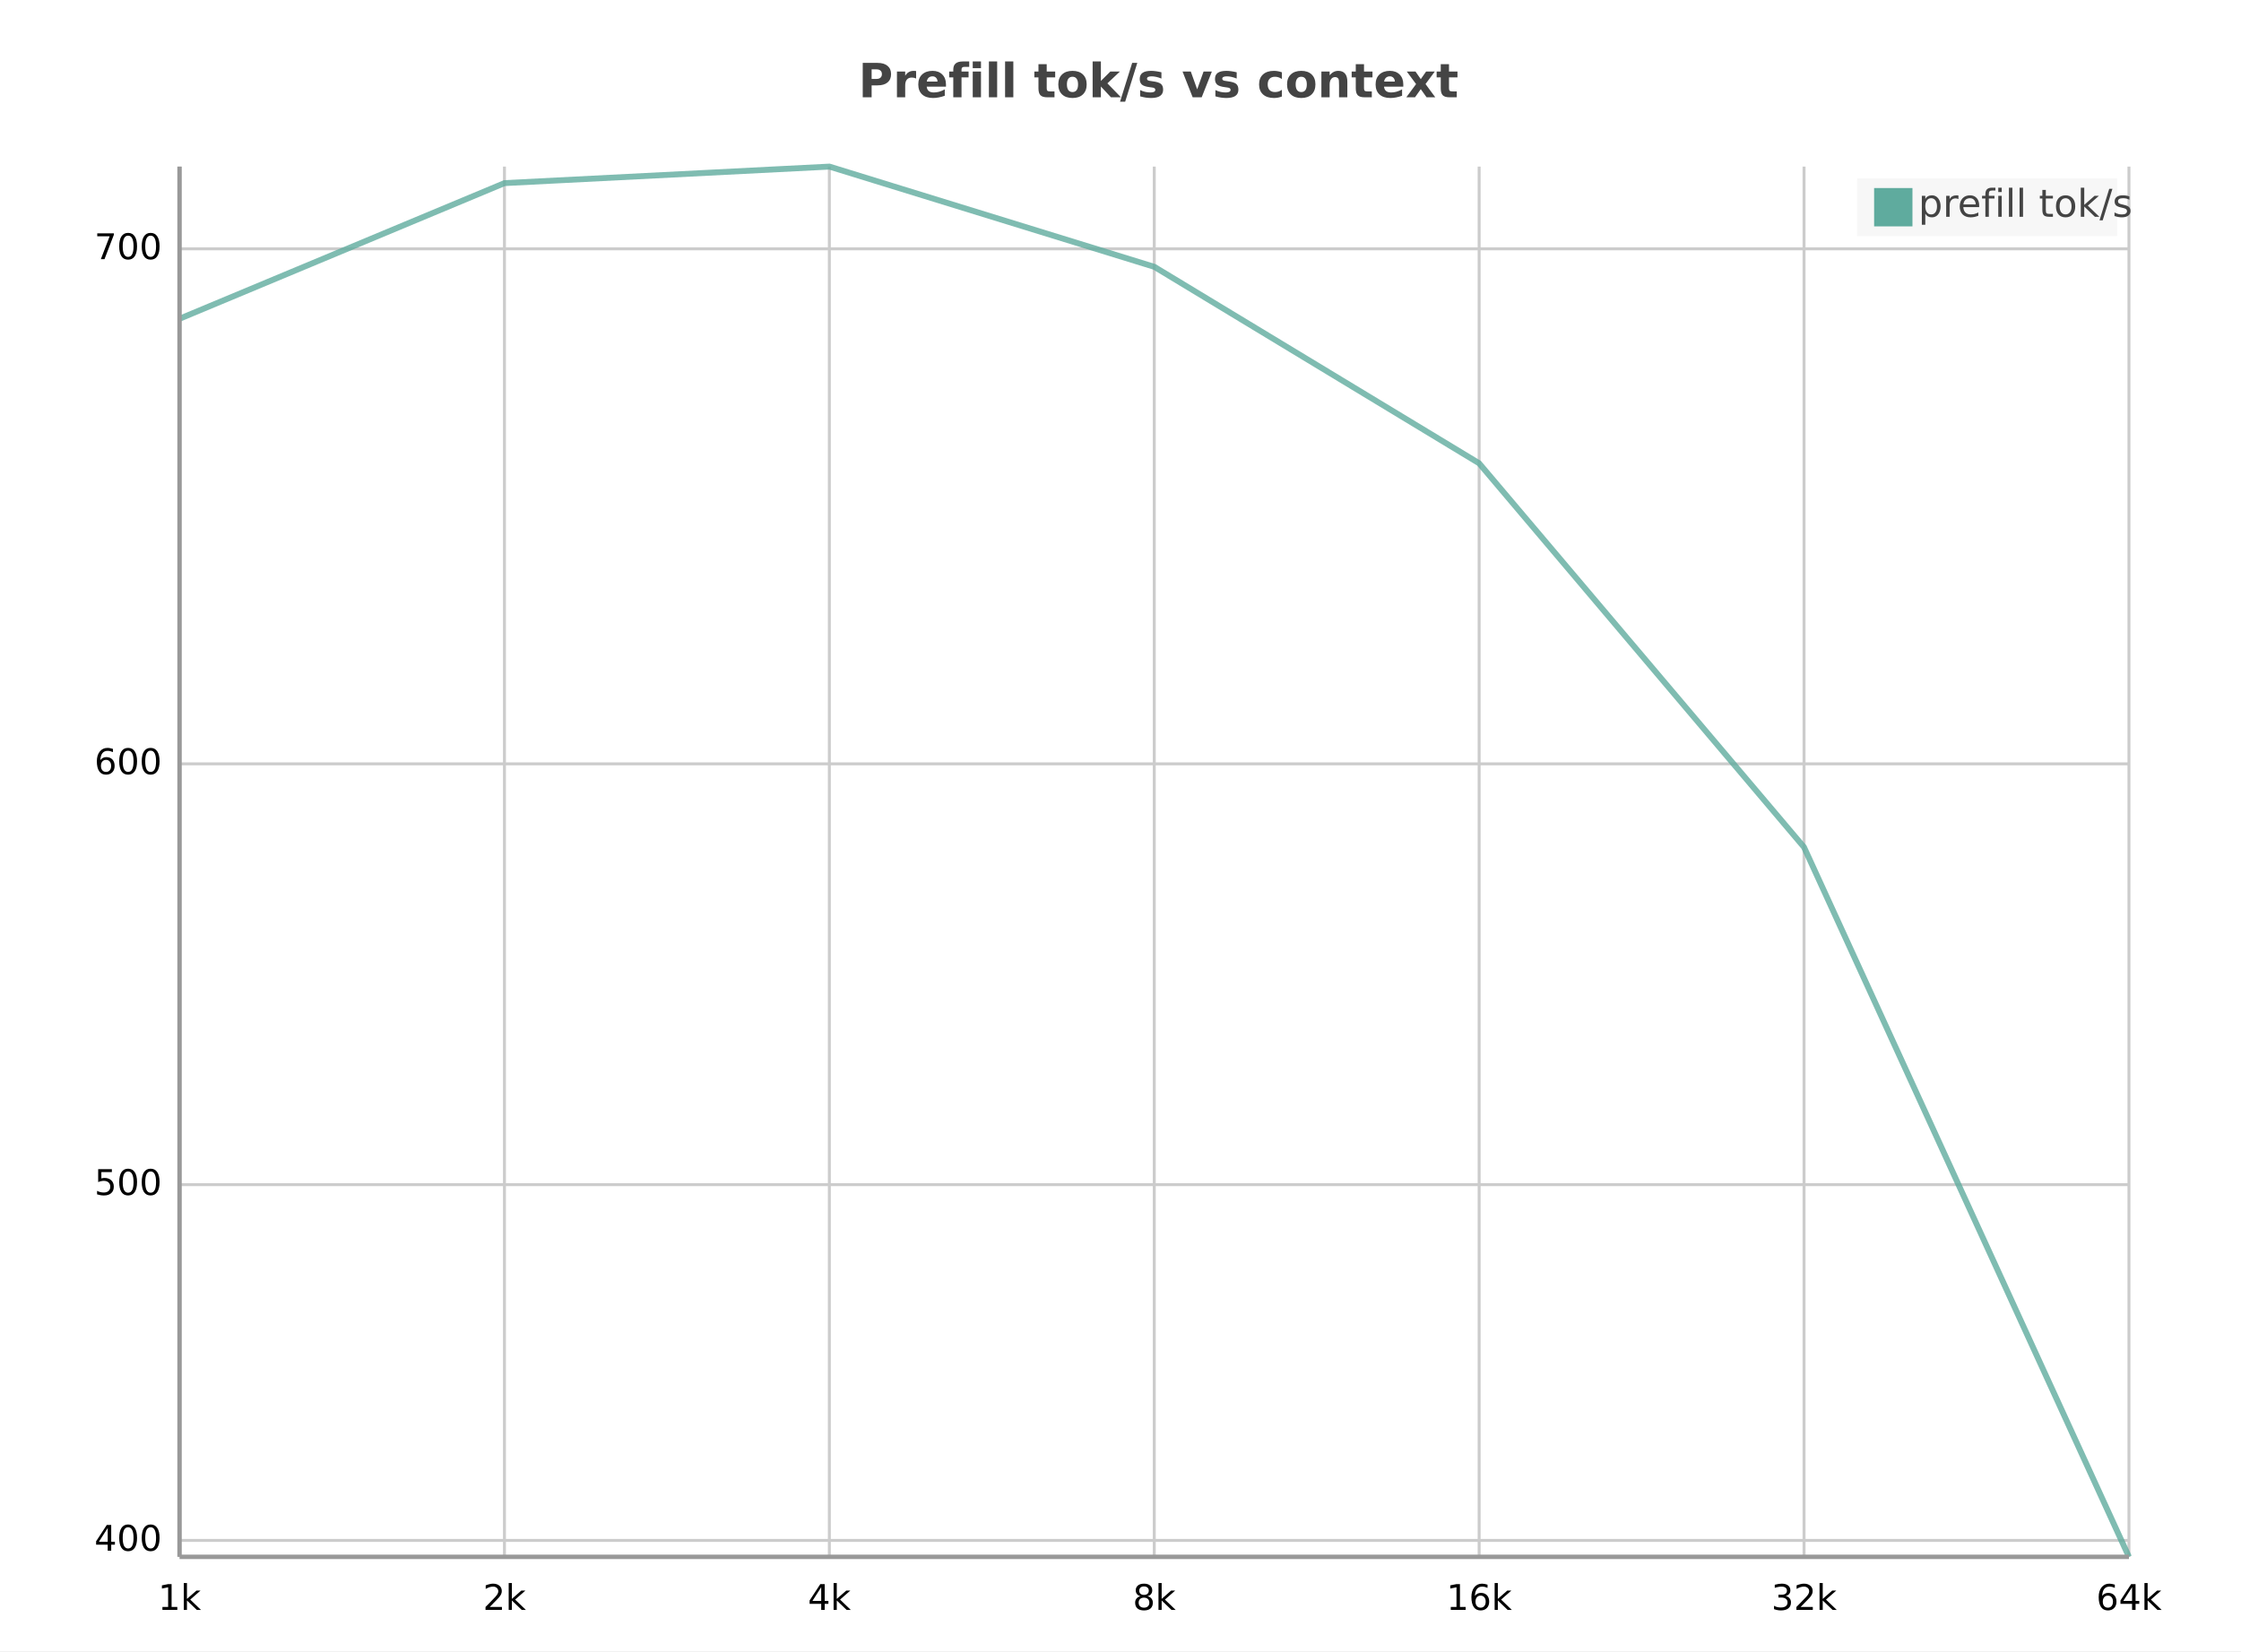
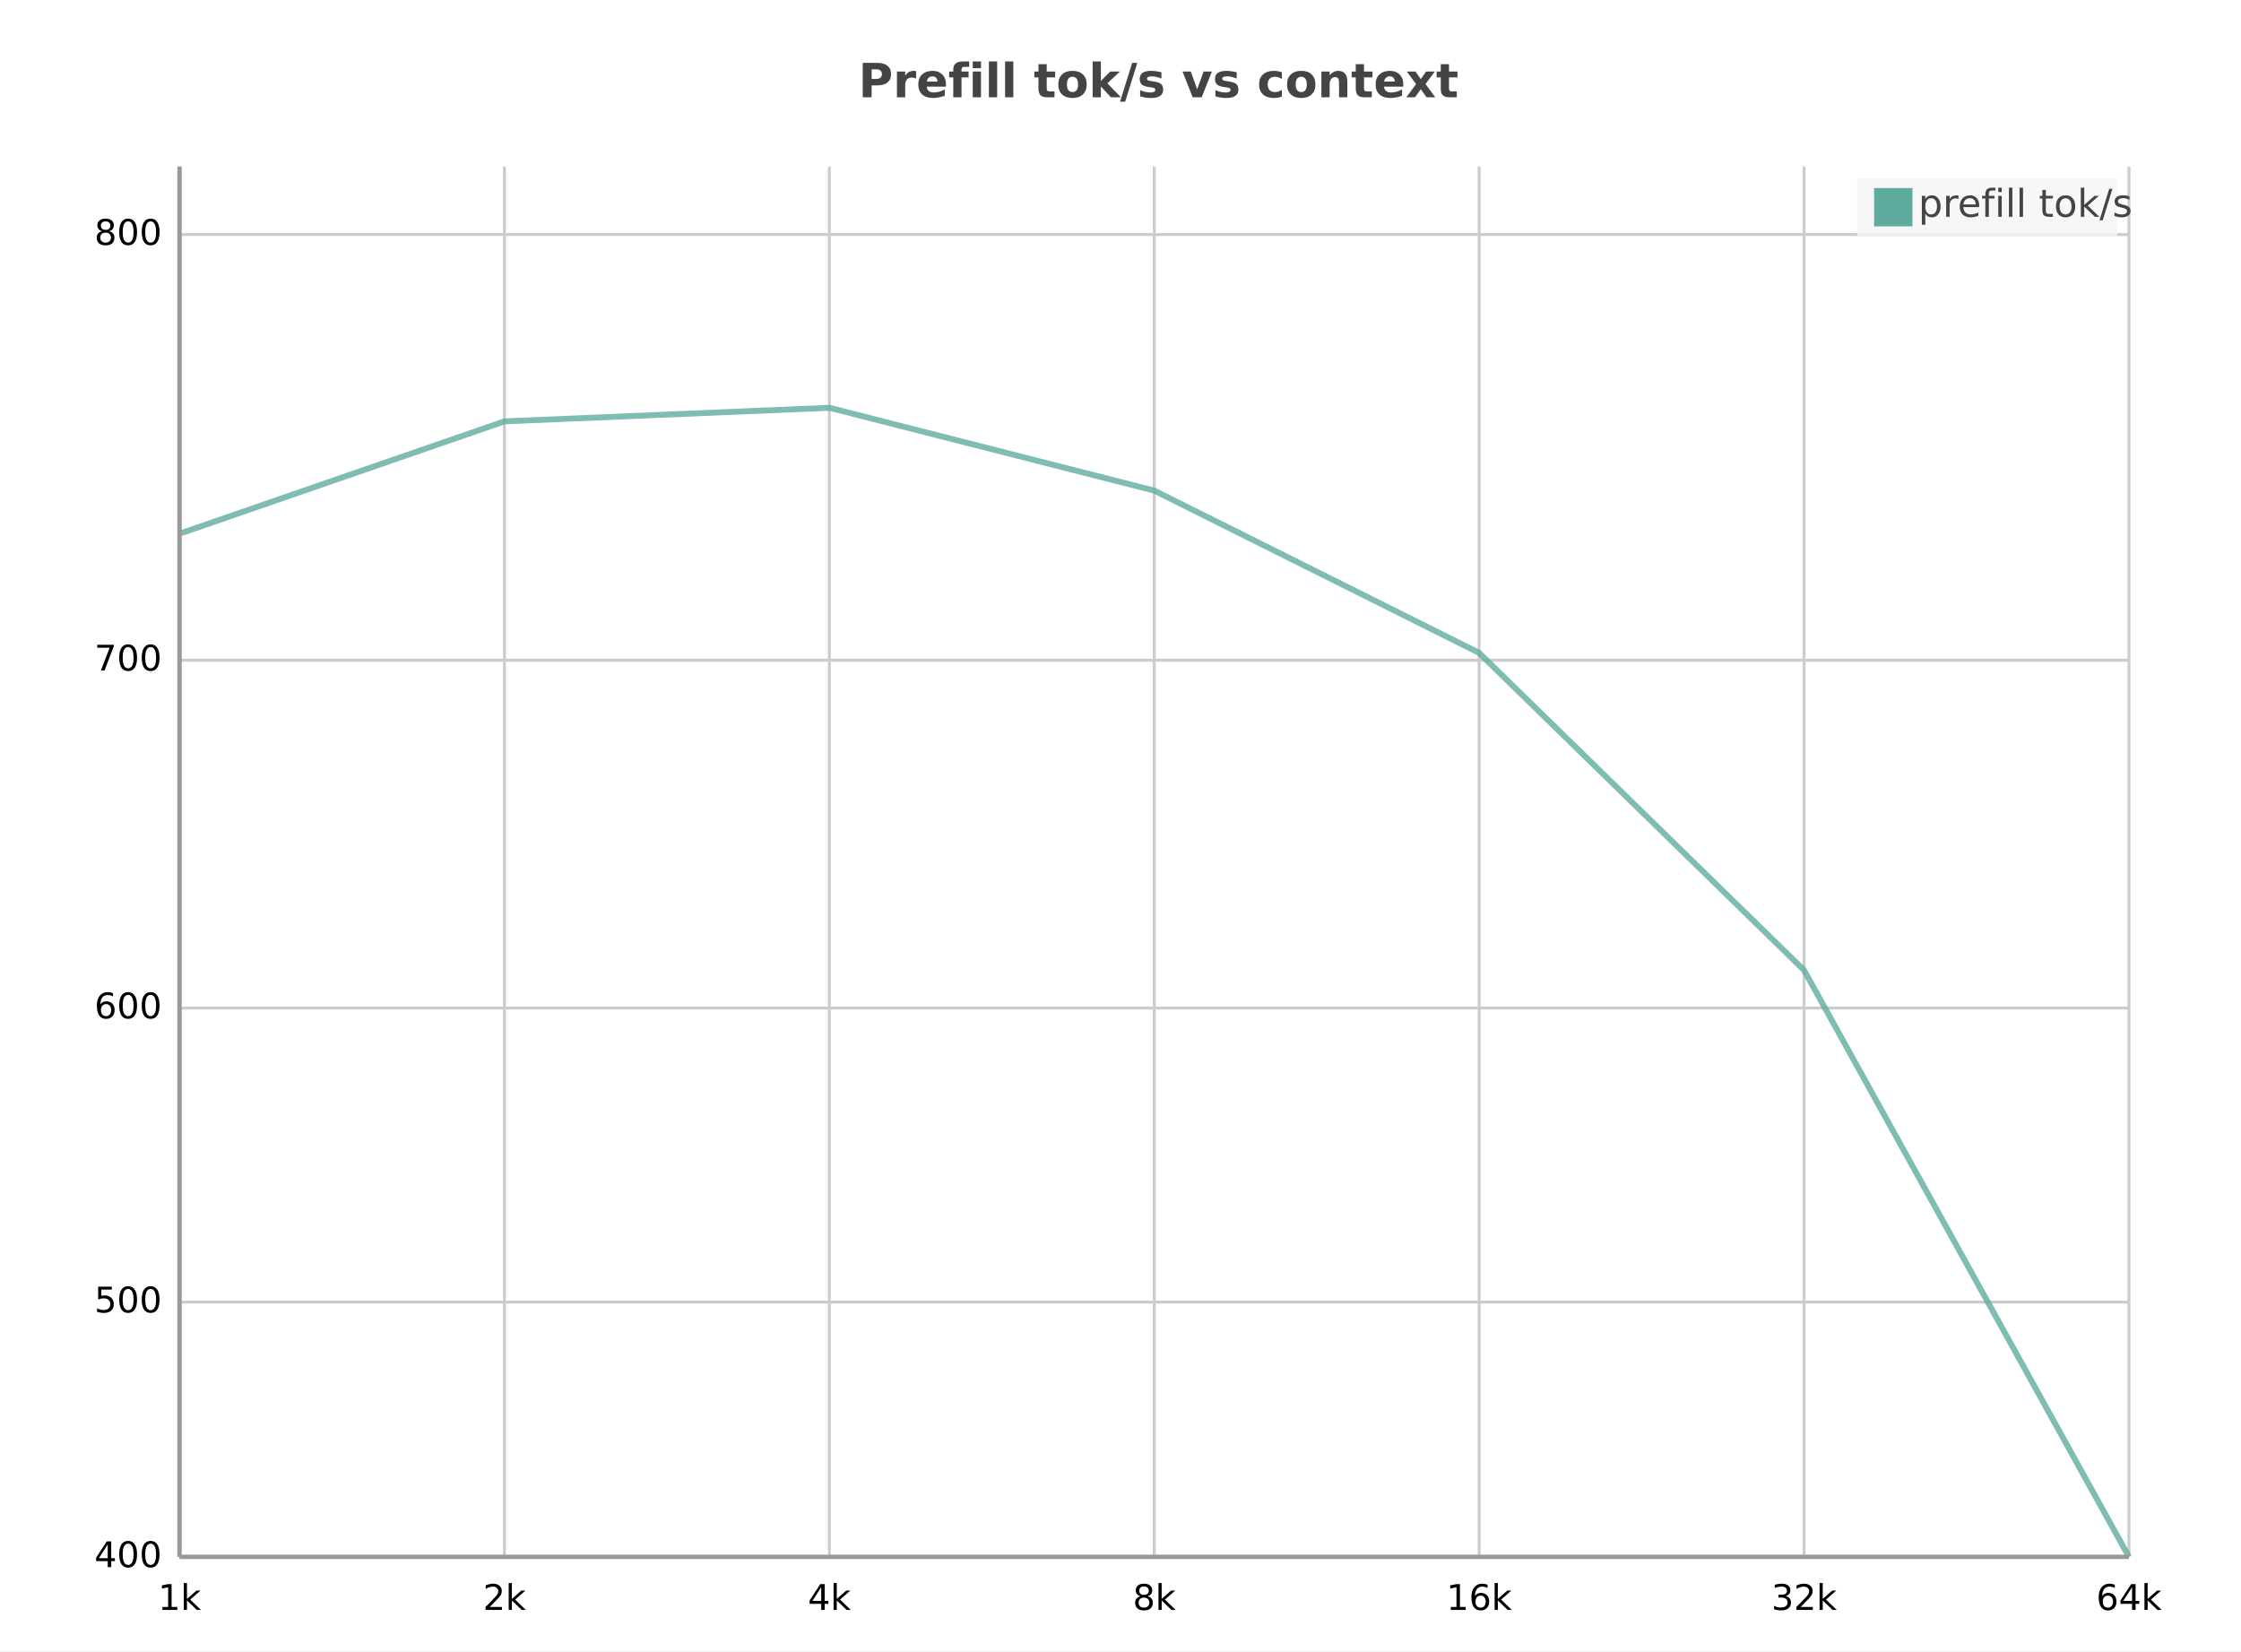
<svg xmlns="http://www.w3.org/2000/svg" width="760" height="560" viewBox="0 0 760 560">
  <path fill="#FFFFFF" d="M0 0 h760 v560 h-760 v-560Z" />
  <text transform="translate(-88.885, 19)" fill="#444444" font-family="DejaVu Sans, sans-serif" font-weight="bold" font-size="16" x="380.0" y="14.0">Prefill tok/s vs context</text>
  <defs>
    <clipPath id="plot-clip">
      <rect x="0" y="0" width="661.11" height="471.5" />
    </clipPath>
  </defs>
  <g>
-     <path stroke="#cccccc" stroke-dasharray="None" d="M0 465.929 h661.11 M0 345.267 h661.11 M0 202.554 h661.11 M0 27.887 h661.11" transform="translate(60.89, 56.5)" />
+     <path stroke="#cccccc" stroke-dasharray="None" d="M0 471.5 h661.11 M0 385.108 h661.11 M0 285.376 h661.11 M0 167.419 h661.11 M0 23.05 h661.11" transform="translate(60.89, 56.5)" />
    <g font-size="12" font-family="DejaVu Sans, sans-serif" fill="#000000" transform="translate(54.89, 56.5)">
-       <text x="0" y="465.929" transform="translate(-22.89, 3.5)">400</text>
-       <text x="0" y="345.267" transform="translate(-22.89, 3.5)">500</text>
-       <text x="0" y="202.554" transform="translate(-22.89, 3.5)">600</text>
-       <text x="0" y="27.887" transform="translate(-22.89, 3.5)">700</text>
+       <text x="0" y="471.5" transform="translate(-22.89, 3.5)">400</text>
+       <text x="0" y="385.108" transform="translate(-22.89, 3.5)">500</text>
+       <text x="0" y="285.376" transform="translate(-22.89, 3.5)">600</text>
+       <text x="0" y="167.419" transform="translate(-22.89, 3.5)">700</text>
+       <text x="0" y="23.05" transform="translate(-22.89, 3.5)">800</text>
    </g>
  </g>
  <g>
    <path stroke="#cccccc" stroke-dasharray="None" d="M0.0 0 v471.5 M110.185 0 v471.5 M220.37 0 v471.5 M330.555 0 v471.5 M440.74 0 v471.5 M550.925 0 v471.5 M661.11 0 v471.5" transform="translate(60.89, 56.5)" />
    <g font-size="12" font-family="DejaVu Sans, sans-serif" fill="#000000" transform="translate(60.89, 74.5)">
      <text x="0.0" y="471.5" transform="translate(-7.29, 0)">1k</text>
      <text x="110.185" y="471.5" transform="translate(-7.29, 0)">2k</text>
      <text x="220.37" y="471.5" transform="translate(-7.29, 0)">4k</text>
      <text x="330.555" y="471.5" transform="translate(-7.29, 0)">8k</text>
      <text x="440.74" y="471.5" transform="translate(-11.105, 0)">16k</text>
      <text x="550.925" y="471.5" transform="translate(-11.105, 0)">32k</text>
      <text x="661.11" y="471.5" transform="translate(-11.105, 0)">64k</text>
    </g>
  </g>
  <g opacity="0.8" transform="translate(-38.0, -32) rotate(180, 380.0, 280.0) scale(-1, 1) translate(-661.11, 0)">
    <g fill="white" stroke="#5fab9e" stroke-width="2">
-       <path d="M0.0 419.9 L110.2 465.9 L220.4 471.5 L330.6 437.5 L440.7 370.9 L550.9 240.7 L661.1 0.0" fill="none" />
+       <path d="M0.0 347.0 L110.2 385.1 L220.4 389.7 L330.6 361.6 L440.7 306.6 L550.9 199.0 L661.1 0.0" fill="none" />
    </g>
  </g>
  <g>
    <rect transform="translate(-5.75025, -1.275)" x="635.58" y="61.775" width="88.17" height="19.55" fill="#f5f5f5" fill-opacity="0.85" stroke="none" />
    <g>
      <rect y="63.775" x="635.58" width="13" height="13" fill="#5fab9e" />
      <text y="73.525" x="650.58" font-size="13" font-family="DejaVu Sans, sans-serif" fill="#444444">prefill tok/s</text>
    </g>
  </g>
  <path d="M60.89 56.5 v471.5 M60.89 528.0 h661.11" stroke="#999" stroke-width="1.5" fill="none" />
</svg>
